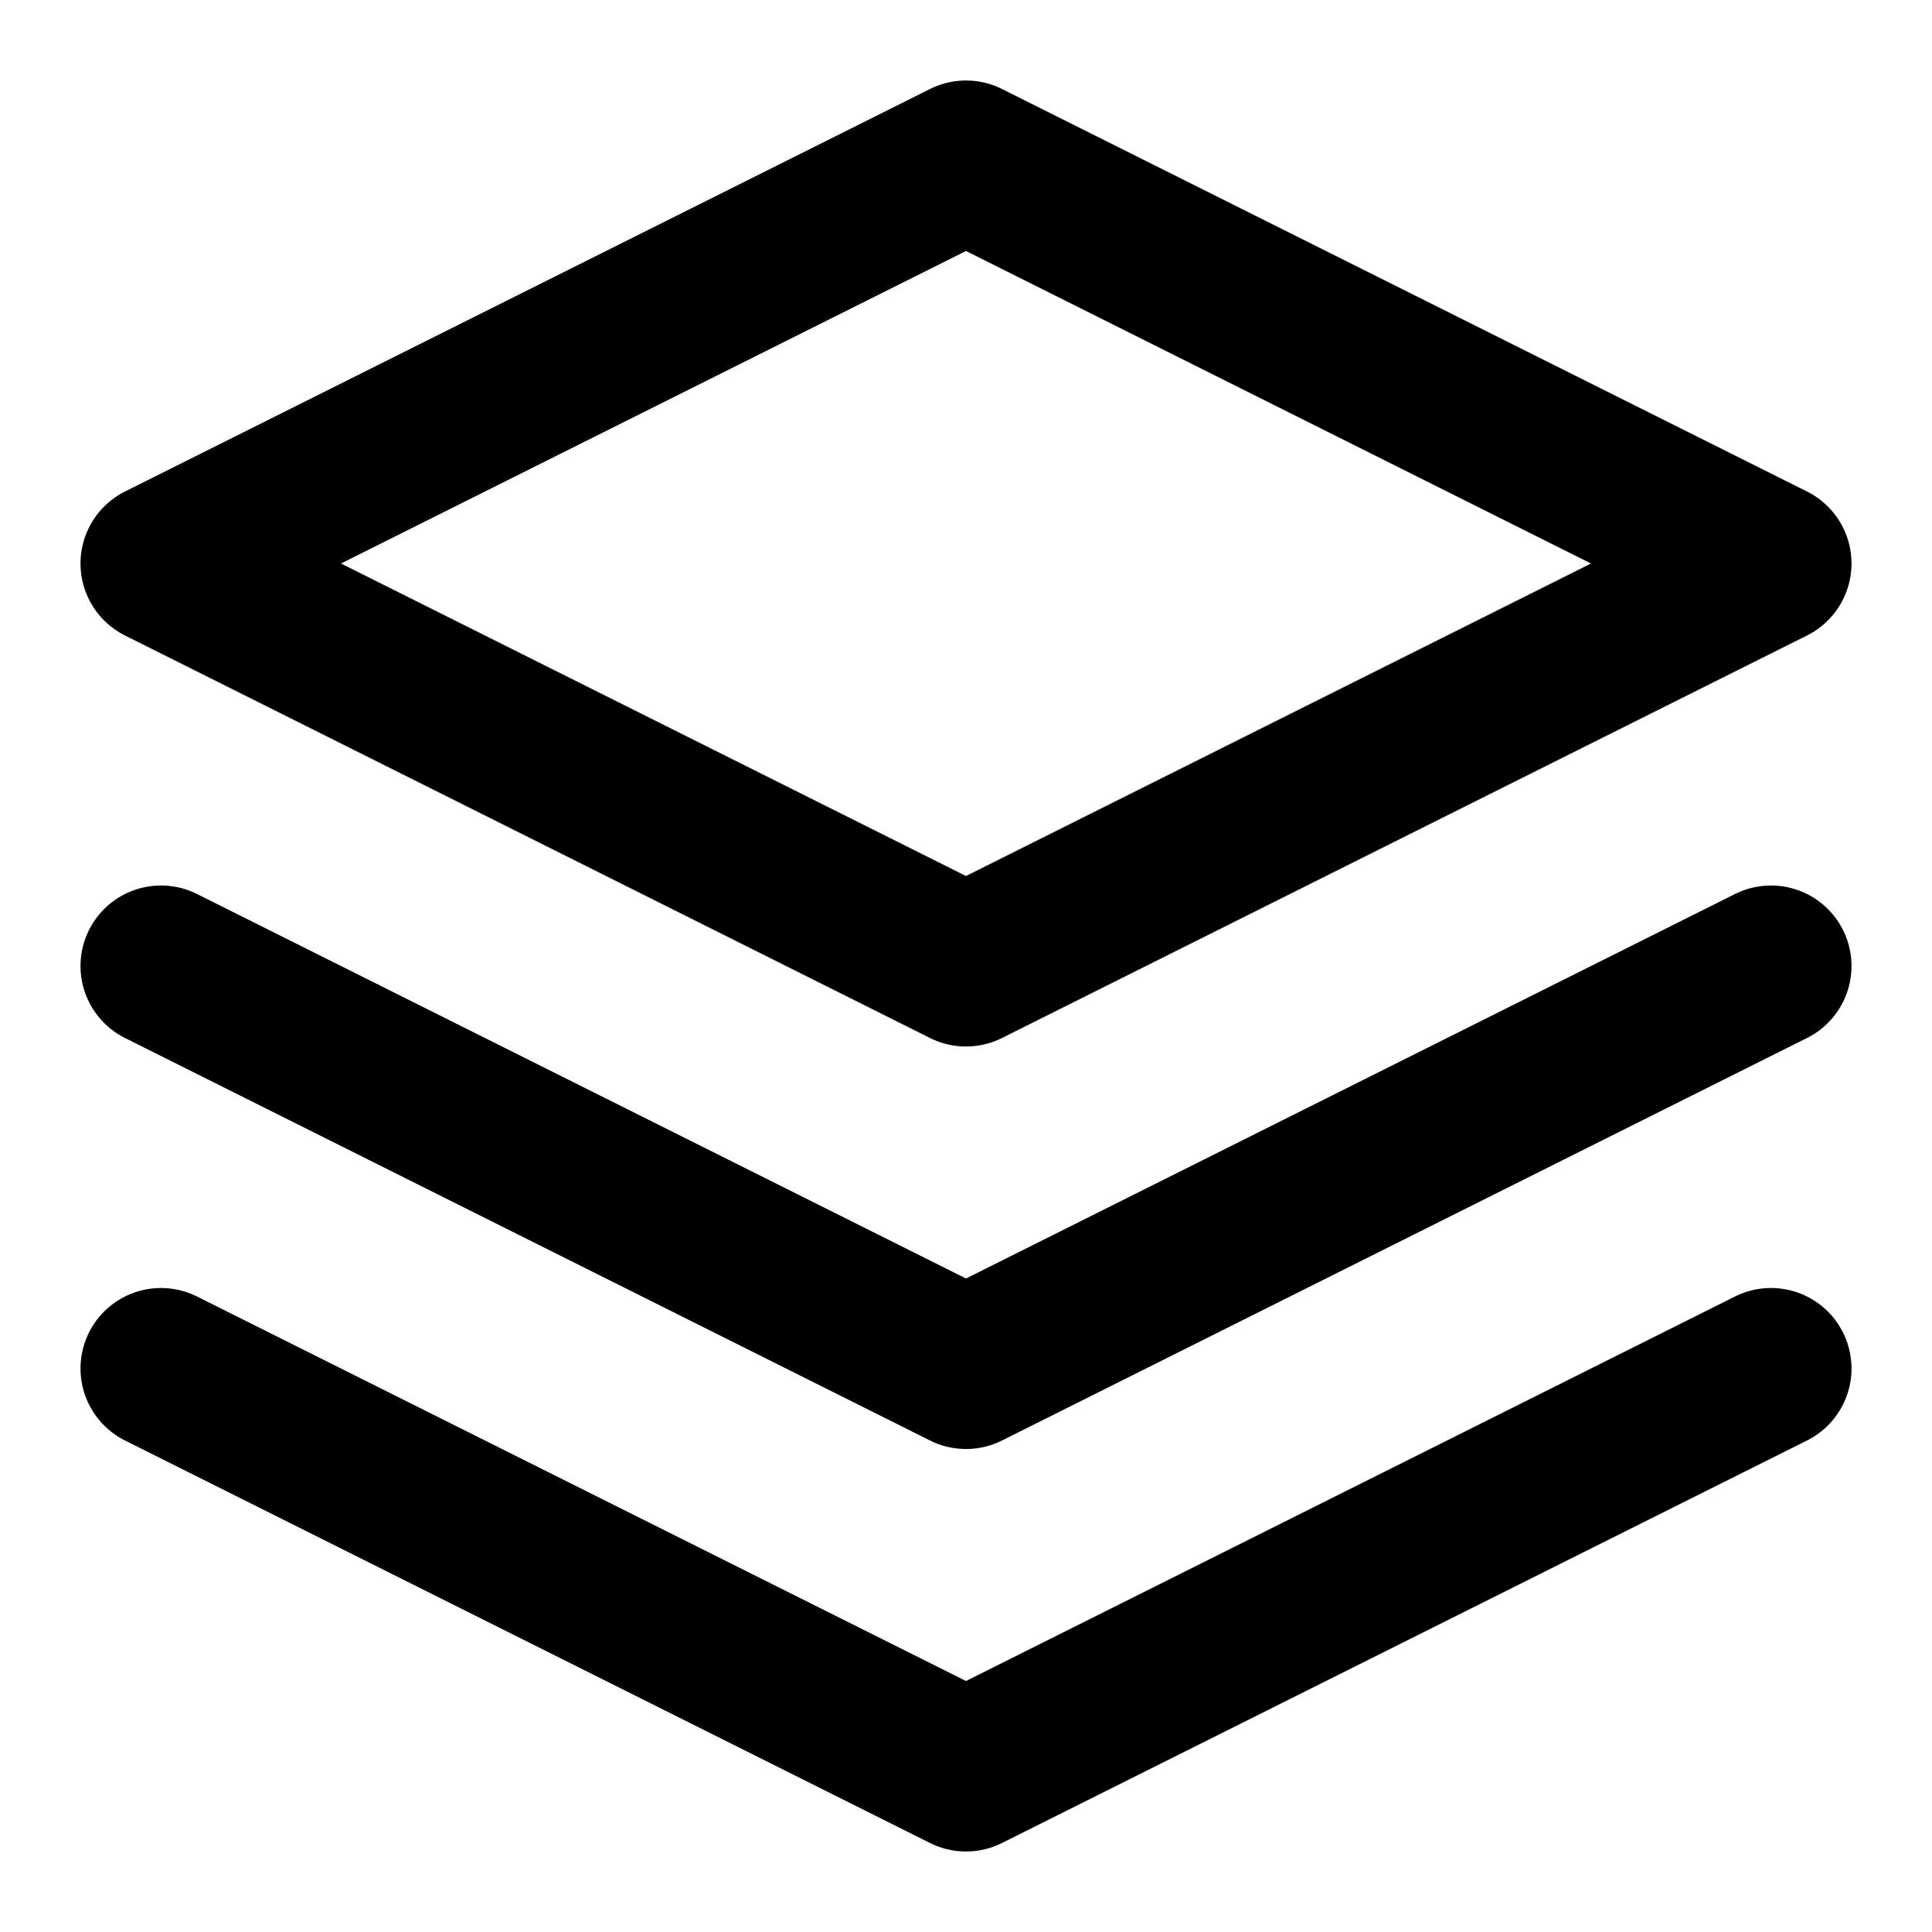
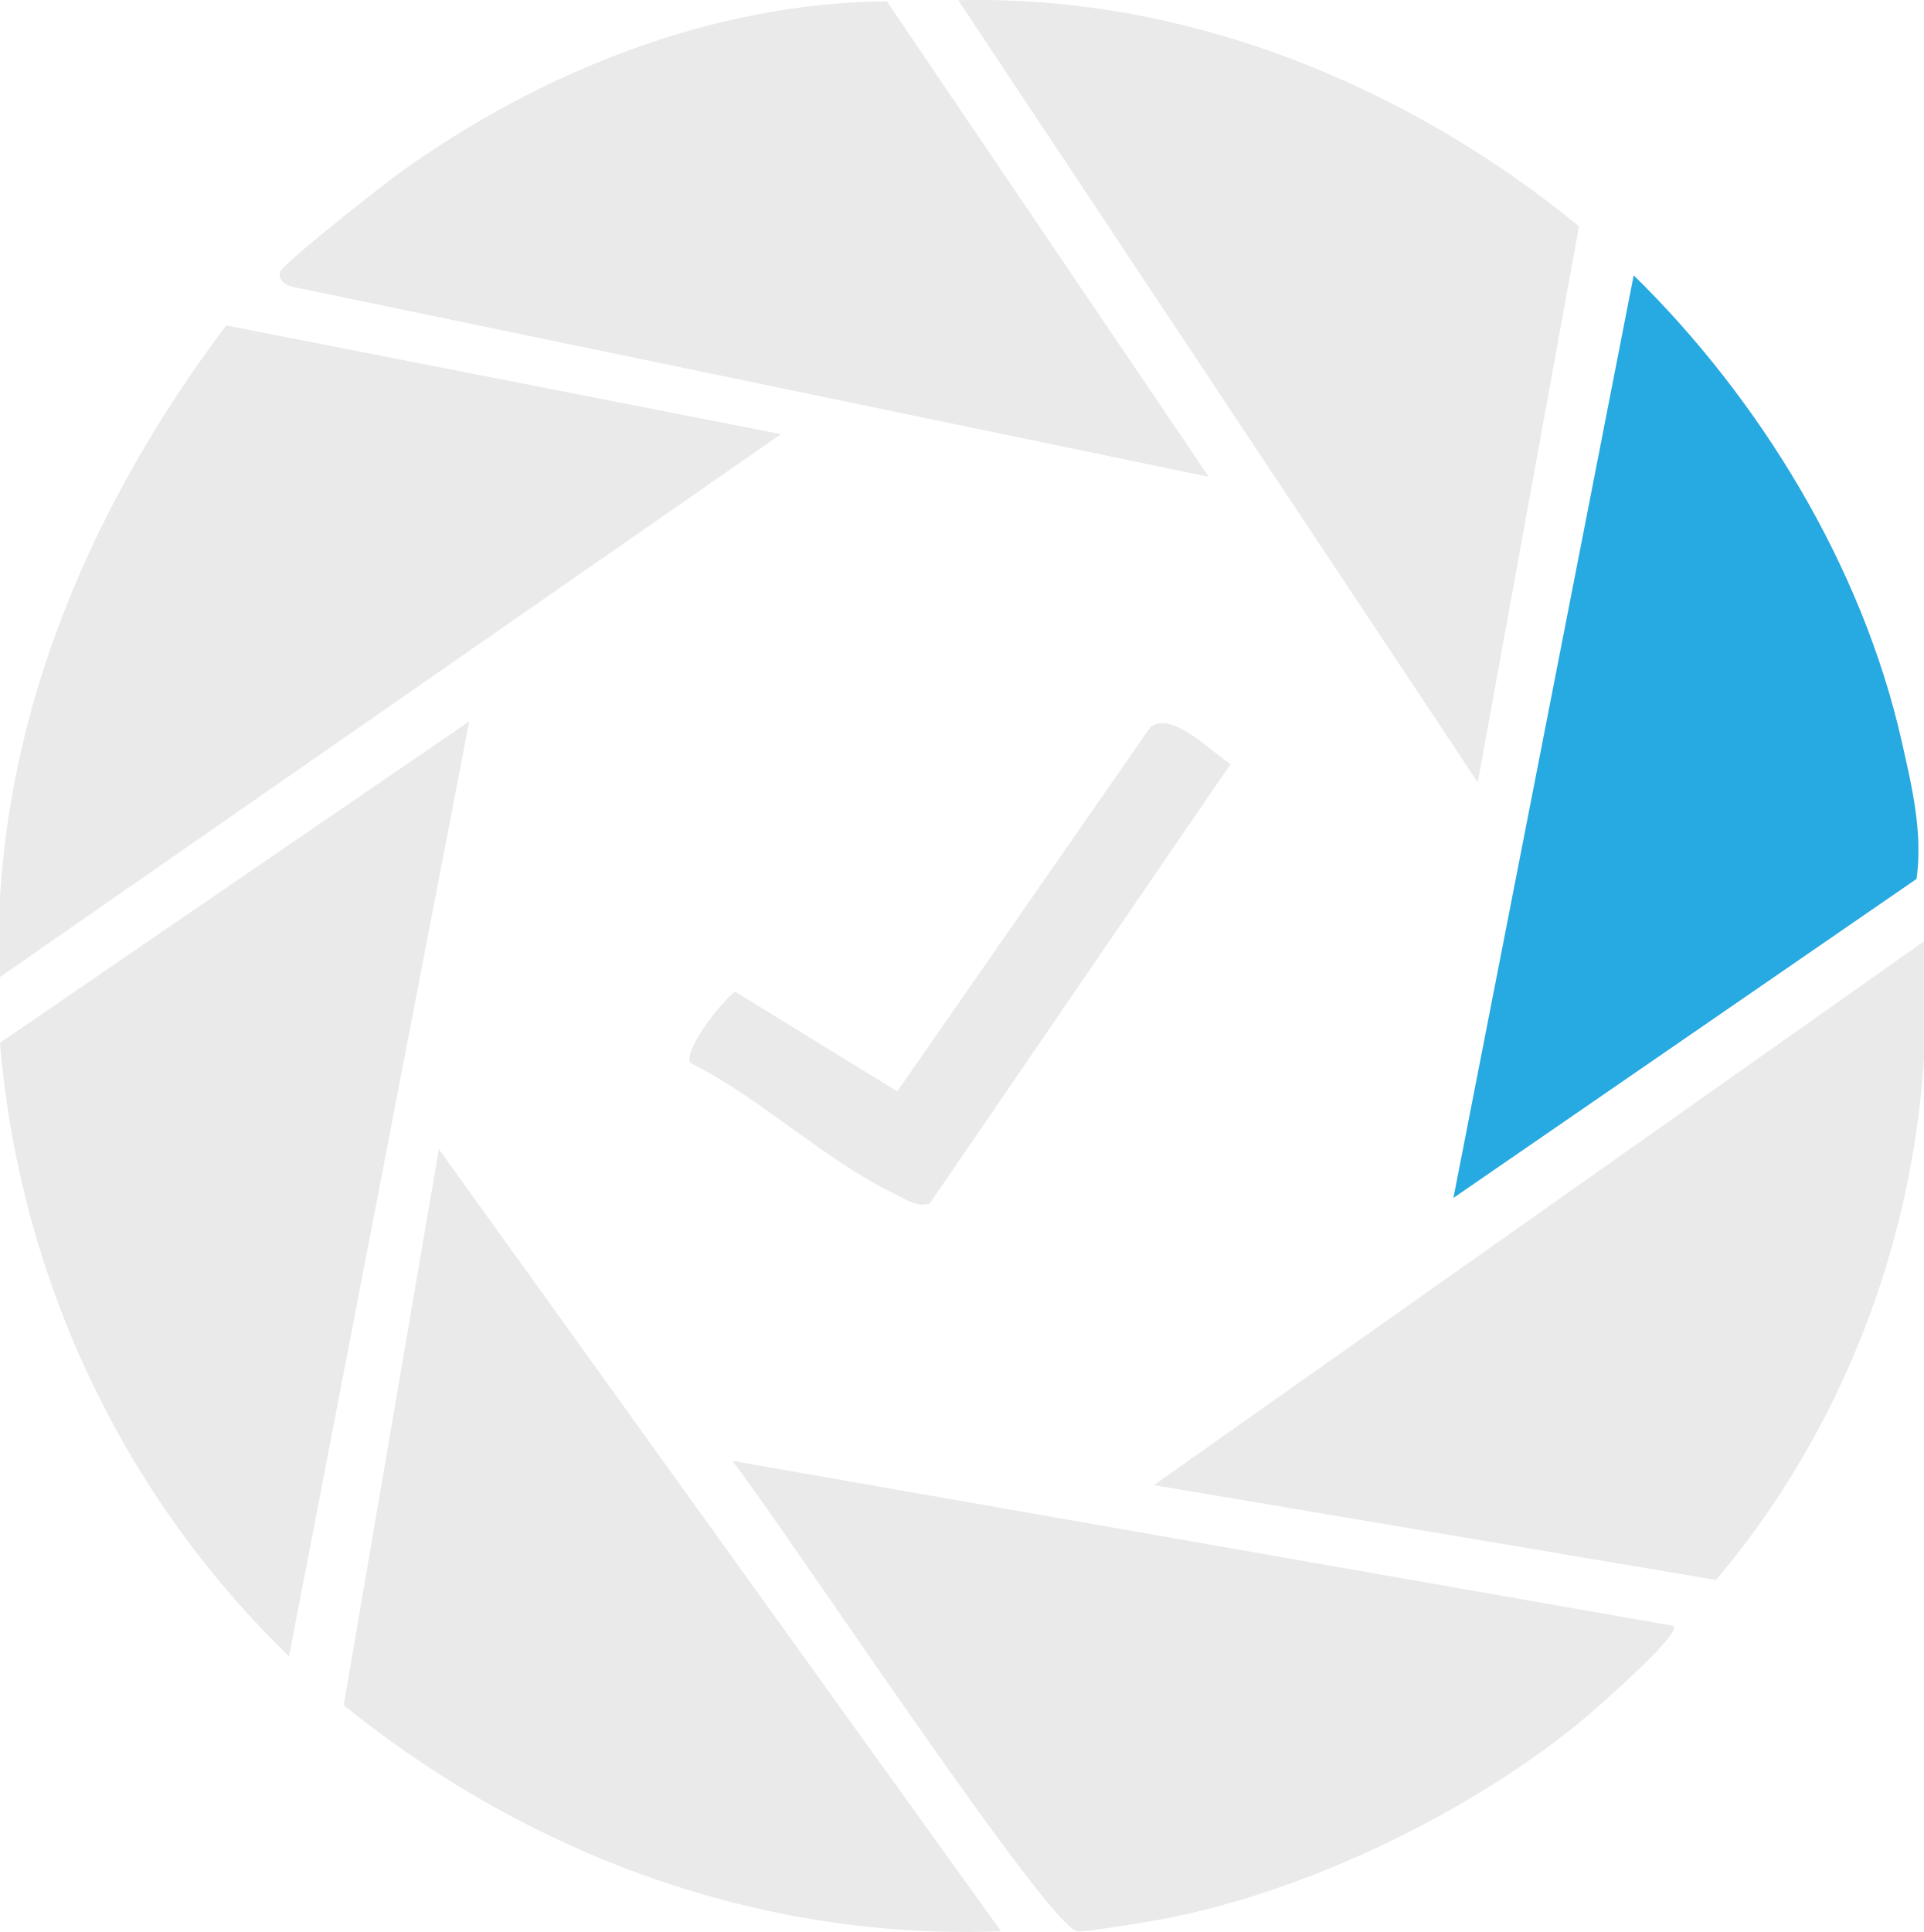
- <svg xmlns="http://www.w3.org/2000/svg" width="24" height="24" viewBox="0 0 24 24" fill="none" stroke="currentColor" stroke-width="2" stroke-linecap="round" stroke-linejoin="round">
-   <path d="M12 2L2 7l10 5 10-5-10-5z" />
-   <path d="M2 17l10 5 10-5" />
-   <path d="M2 12l10 5 10-5" />
+ <svg xmlns="http://www.w3.org/2000/svg" id="Layer_1" version="1.1" viewBox="0 0 314.51 315.78">
+   <defs>
+     <style>
+       .st0 {
+         fill: #eaeaea;
+       }
+ 
+       .st1 {
+         fill: #27aae1;
+       }
+     </style>
+   </defs>
+   <path class="st0" d="M127.67,70.96L-.21,159.84c-1.17-39.52,13.9-75.66,37.17-106.65l90.71,17.77Z" />
+   <path class="st0" d="M163.64,315.66c-39.36,1.52-77.13-12.42-107.45-36.96l15.55-90.88,91.91,127.85Z" />
+   <path class="st0" d="M76.71,117.9l-29.46,152.81C19.91,244.35,3.12,208.46,0,170.44l76.71-52.54Z" />
+   <path class="st0" d="M273.55,265.74c1.68,1.21-14.15,14.84-15.51,15.94-19.33,15.67-47.5,28.99-72.19,32.71-2,.3-8.37,1.4-9.7,1.28-4.75-.42-49.63-68.54-56.47-76.9l153.87,26.97Z" />
+   <path class="st0" d="M314.51,153.86c2.46,37.76-9.67,75.55-33.99,104.38l-91.9-15.5,125.89-88.88Z" />
+   <path class="st0" d="M197.61,77.94L48.25,46.97c-1.24-.21-2.82-.99-2.5-2.48.27-1.25,17.15-14.5,19.66-16.31C88.35,11.72,116.47.44,144.98.22l52.63,77.72Z" />
+   <path class="st1" d="M313.3,143.66l-75.71,52.14,29.47-150.8c20.66,20.24,37.35,47.61,43.79,76.07,1.67,7.39,3.51,14.95,2.45,22.59Z" />
+   <path class="st0" d="M241.57,127.88L156.65.04c37.03-.94,73.14,13.73,101.47,36.95l-16.55,90.89Z" />
+   <path class="st0" d="M112.83,173.7c-1.14-1.97,5.19-10.17,7.35-11.61l26.5,16.29,41.39-59.56c3.56-2.71,9.97,4.16,13.11,6.05l-49.2,71.84c-2.19.71-4.18-.85-6-1.72-10.98-5.26-21.98-15.76-33.16-21.28Z" />
</svg>
